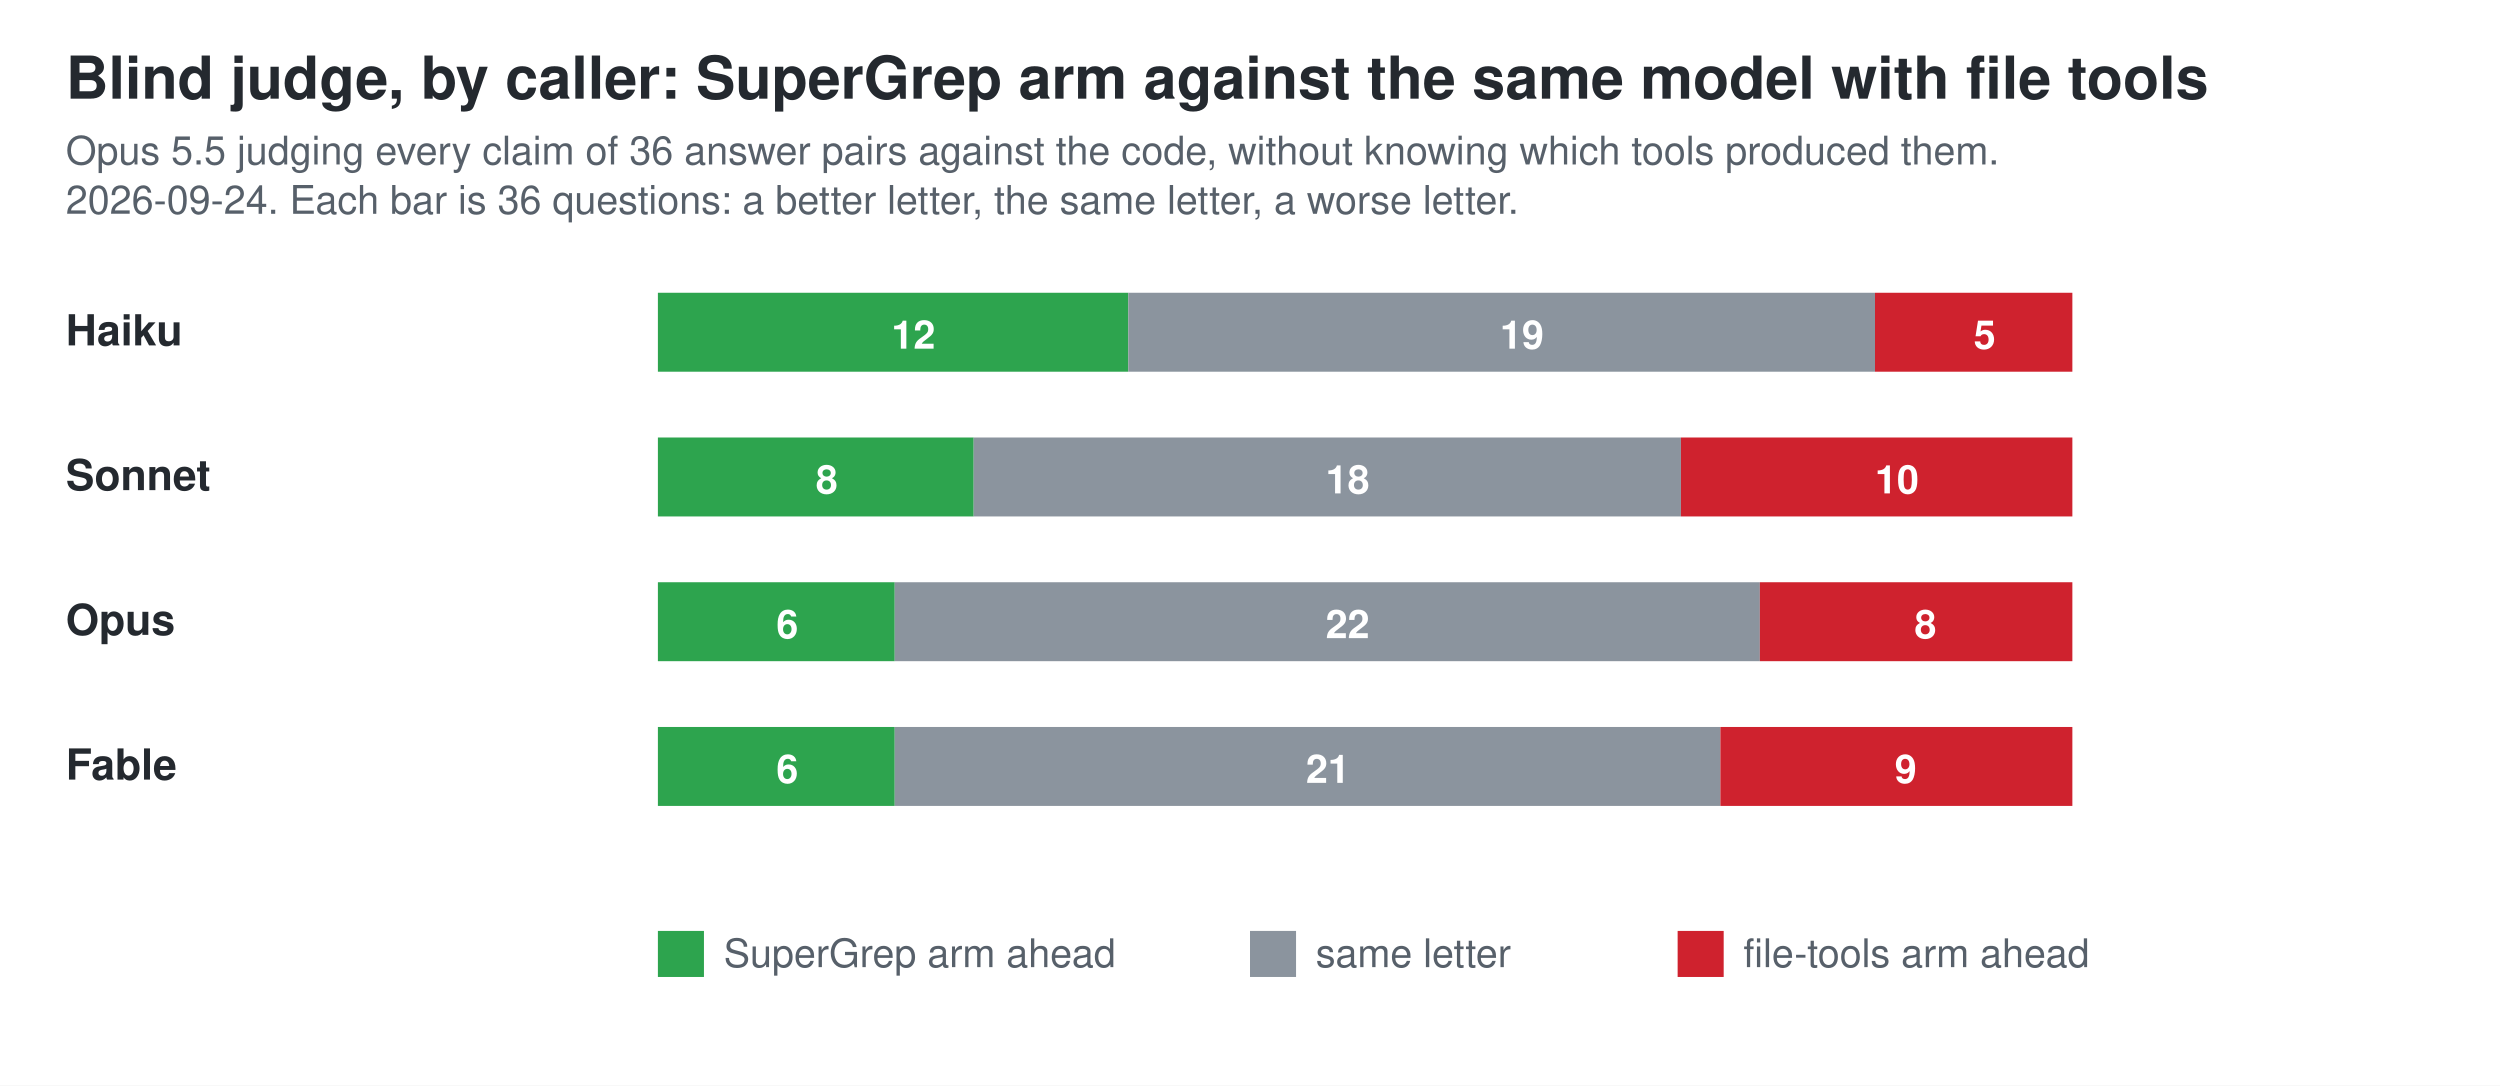
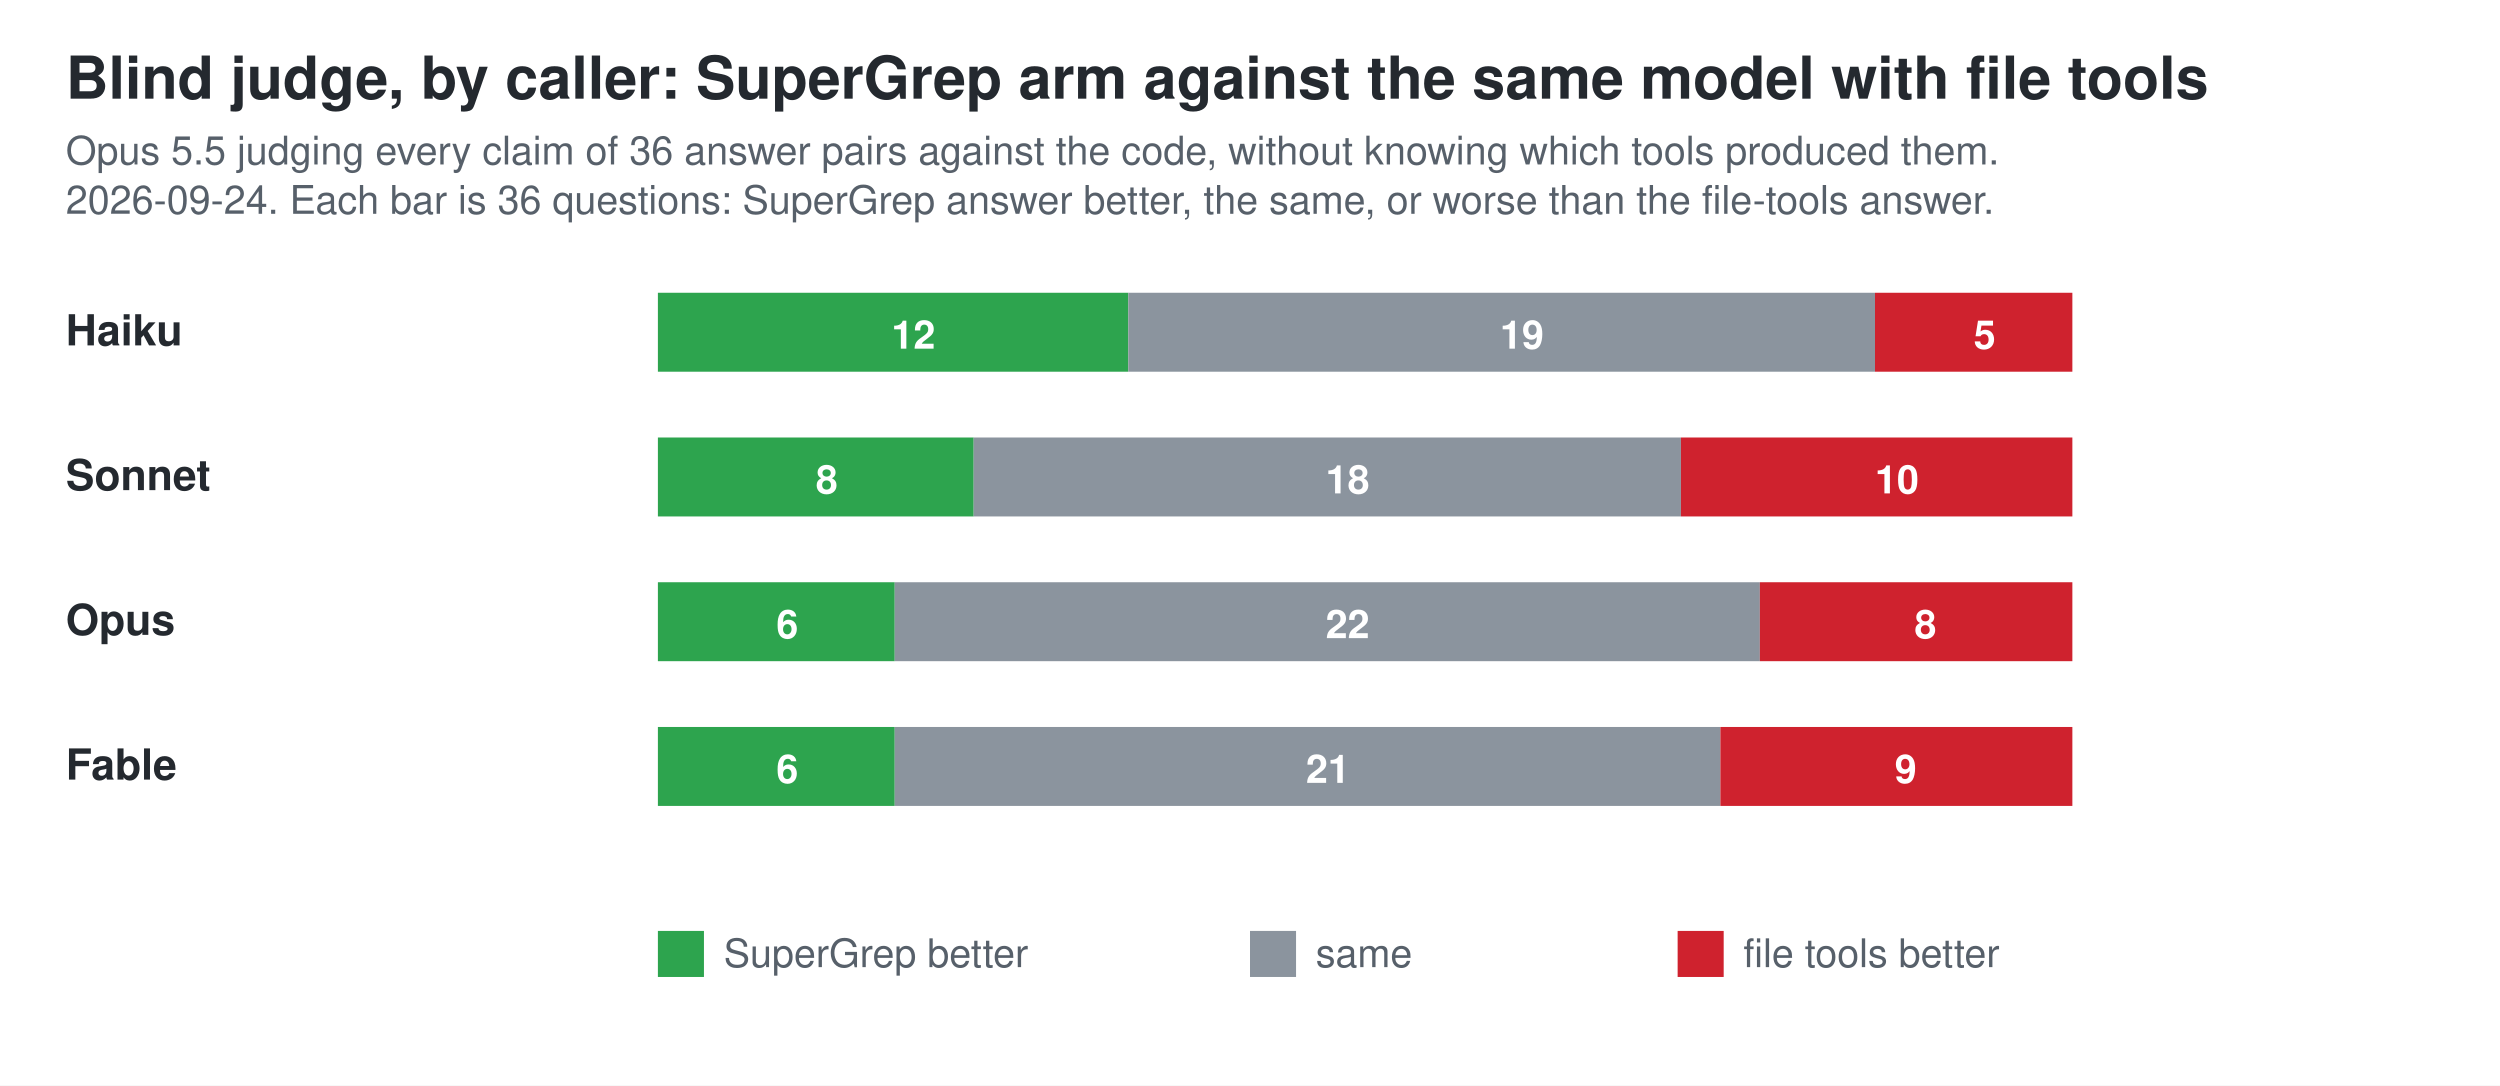
<svg xmlns="http://www.w3.org/2000/svg" width="760" height="330" viewBox="0 0 760 330" font-family="-apple-system, BlinkMacSystemFont, Segoe UI, Helvetica, Arial, sans-serif">
  <rect width="760" height="330" fill="#ffffff" />
  <text x="20" y="30" fill="#24292f" font-size="18" font-weight="600">Blind judge, by caller: SuperGrep arm against the same model with file tools</text>
  <text x="20" y="50" fill="#57606a" font-size="12">Opus 5.5 judging every claim of 36 answer pairs against the code, without knowing which tools produced them.</text>
-   <text x="20" y="65" fill="#57606a" font-size="12">2026-09-24. Each bar is 36 questions: a better letter, the same letter, a worse letter.</text>
+   <text x="20" y="65" fill="#57606a" font-size="12">2026-09-24. Each bar is 36 questions: SuperGrep answer better, the same, or worse than the file-tools answer.</text>
  <text x="20" y="105" fill="#24292f" font-size="13" font-weight="600">Haiku</text>
  <rect x="200" y="89" width="143" height="24" fill="#2da44e" />
  <text x="271" y="106" fill="#ffffff" font-size="12" font-weight="600">12</text>
  <rect x="343" y="89" width="227" height="24" fill="#8b949e" />
  <text x="456" y="106" fill="#ffffff" font-size="12" font-weight="600">19</text>
  <rect x="570" y="89" width="60" height="24" fill="#cf222e" />
  <text x="600" y="106" fill="#ffffff" font-size="12" font-weight="600">5</text>
  <text x="20" y="149" fill="#24292f" font-size="13" font-weight="600">Sonnet</text>
  <rect x="200" y="133" width="96" height="24" fill="#2da44e" />
  <text x="248" y="150" fill="#ffffff" font-size="12" font-weight="600">8</text>
  <rect x="296" y="133" width="215" height="24" fill="#8b949e" />
  <text x="403" y="150" fill="#ffffff" font-size="12" font-weight="600">18</text>
  <rect x="511" y="133" width="119" height="24" fill="#cf222e" />
  <text x="570" y="150" fill="#ffffff" font-size="12" font-weight="600">10</text>
  <text x="20" y="193" fill="#24292f" font-size="13" font-weight="600">Opus</text>
  <rect x="200" y="177" width="72" height="24" fill="#2da44e" />
  <text x="236" y="194" fill="#ffffff" font-size="12" font-weight="600">6</text>
  <rect x="272" y="177" width="263" height="24" fill="#8b949e" />
  <text x="403" y="194" fill="#ffffff" font-size="12" font-weight="600">22</text>
  <rect x="535" y="177" width="95" height="24" fill="#cf222e" />
  <text x="582" y="194" fill="#ffffff" font-size="12" font-weight="600">8</text>
  <text x="20" y="237" fill="#24292f" font-size="13" font-weight="600">Fable</text>
  <rect x="200" y="221" width="72" height="24" fill="#2da44e" />
  <text x="236" y="238" fill="#ffffff" font-size="12" font-weight="600">6</text>
  <rect x="272" y="221" width="251" height="24" fill="#8b949e" />
  <text x="397" y="238" fill="#ffffff" font-size="12" font-weight="600">21</text>
  <rect x="523" y="221" width="107" height="24" fill="#cf222e" />
  <text x="576" y="238" fill="#ffffff" font-size="12" font-weight="600">9</text>
  <rect x="200" y="283" width="14" height="14" fill="#2da44e" />
-   <text x="220" y="294" fill="#57606a" font-size="12">SuperGrep arm ahead</text>
+   <text x="220" y="294" fill="#57606a" font-size="12">SuperGrep better</text>
  <rect x="380" y="283" width="14" height="14" fill="#8b949e" />
-   <text x="400" y="294" fill="#57606a" font-size="12">same letter</text>
+   <text x="400" y="294" fill="#57606a" font-size="12">same</text>
  <rect x="510" y="283" width="14" height="14" fill="#cf222e" />
-   <text x="530" y="294" fill="#57606a" font-size="12">file-tools arm ahead</text>
+   <text x="530" y="294" fill="#57606a" font-size="12">file tools better</text>
</svg>
